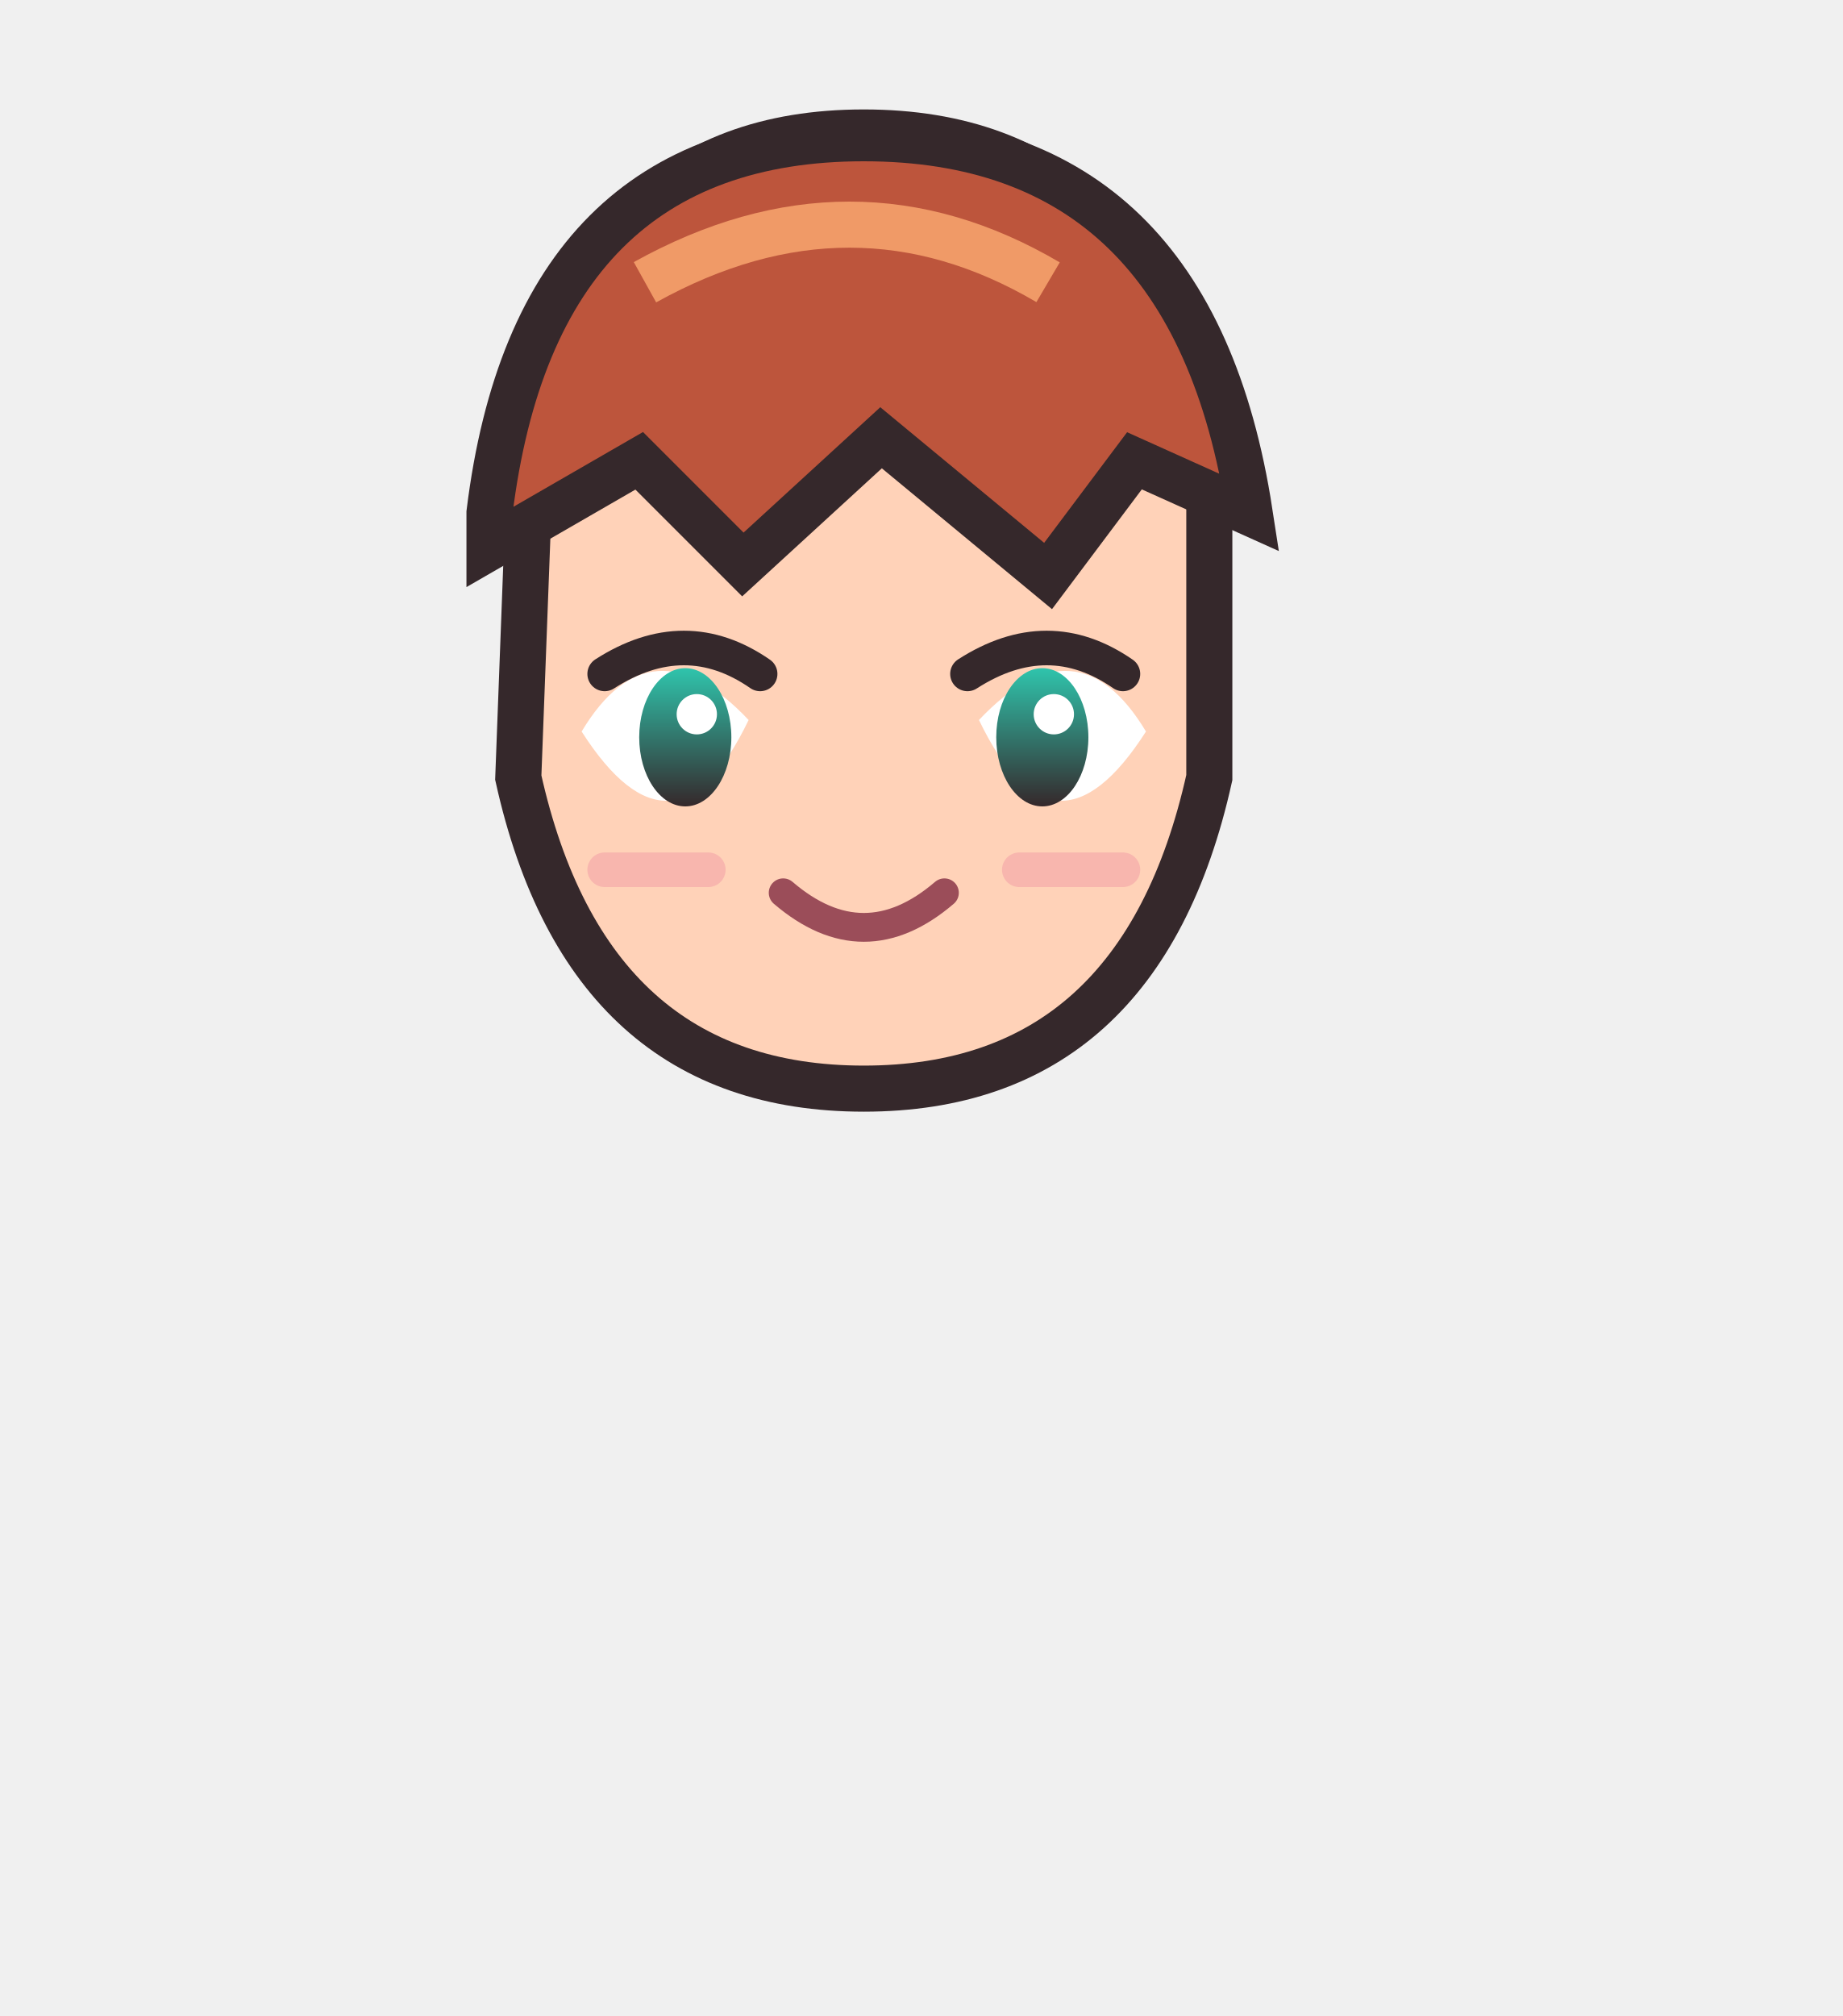
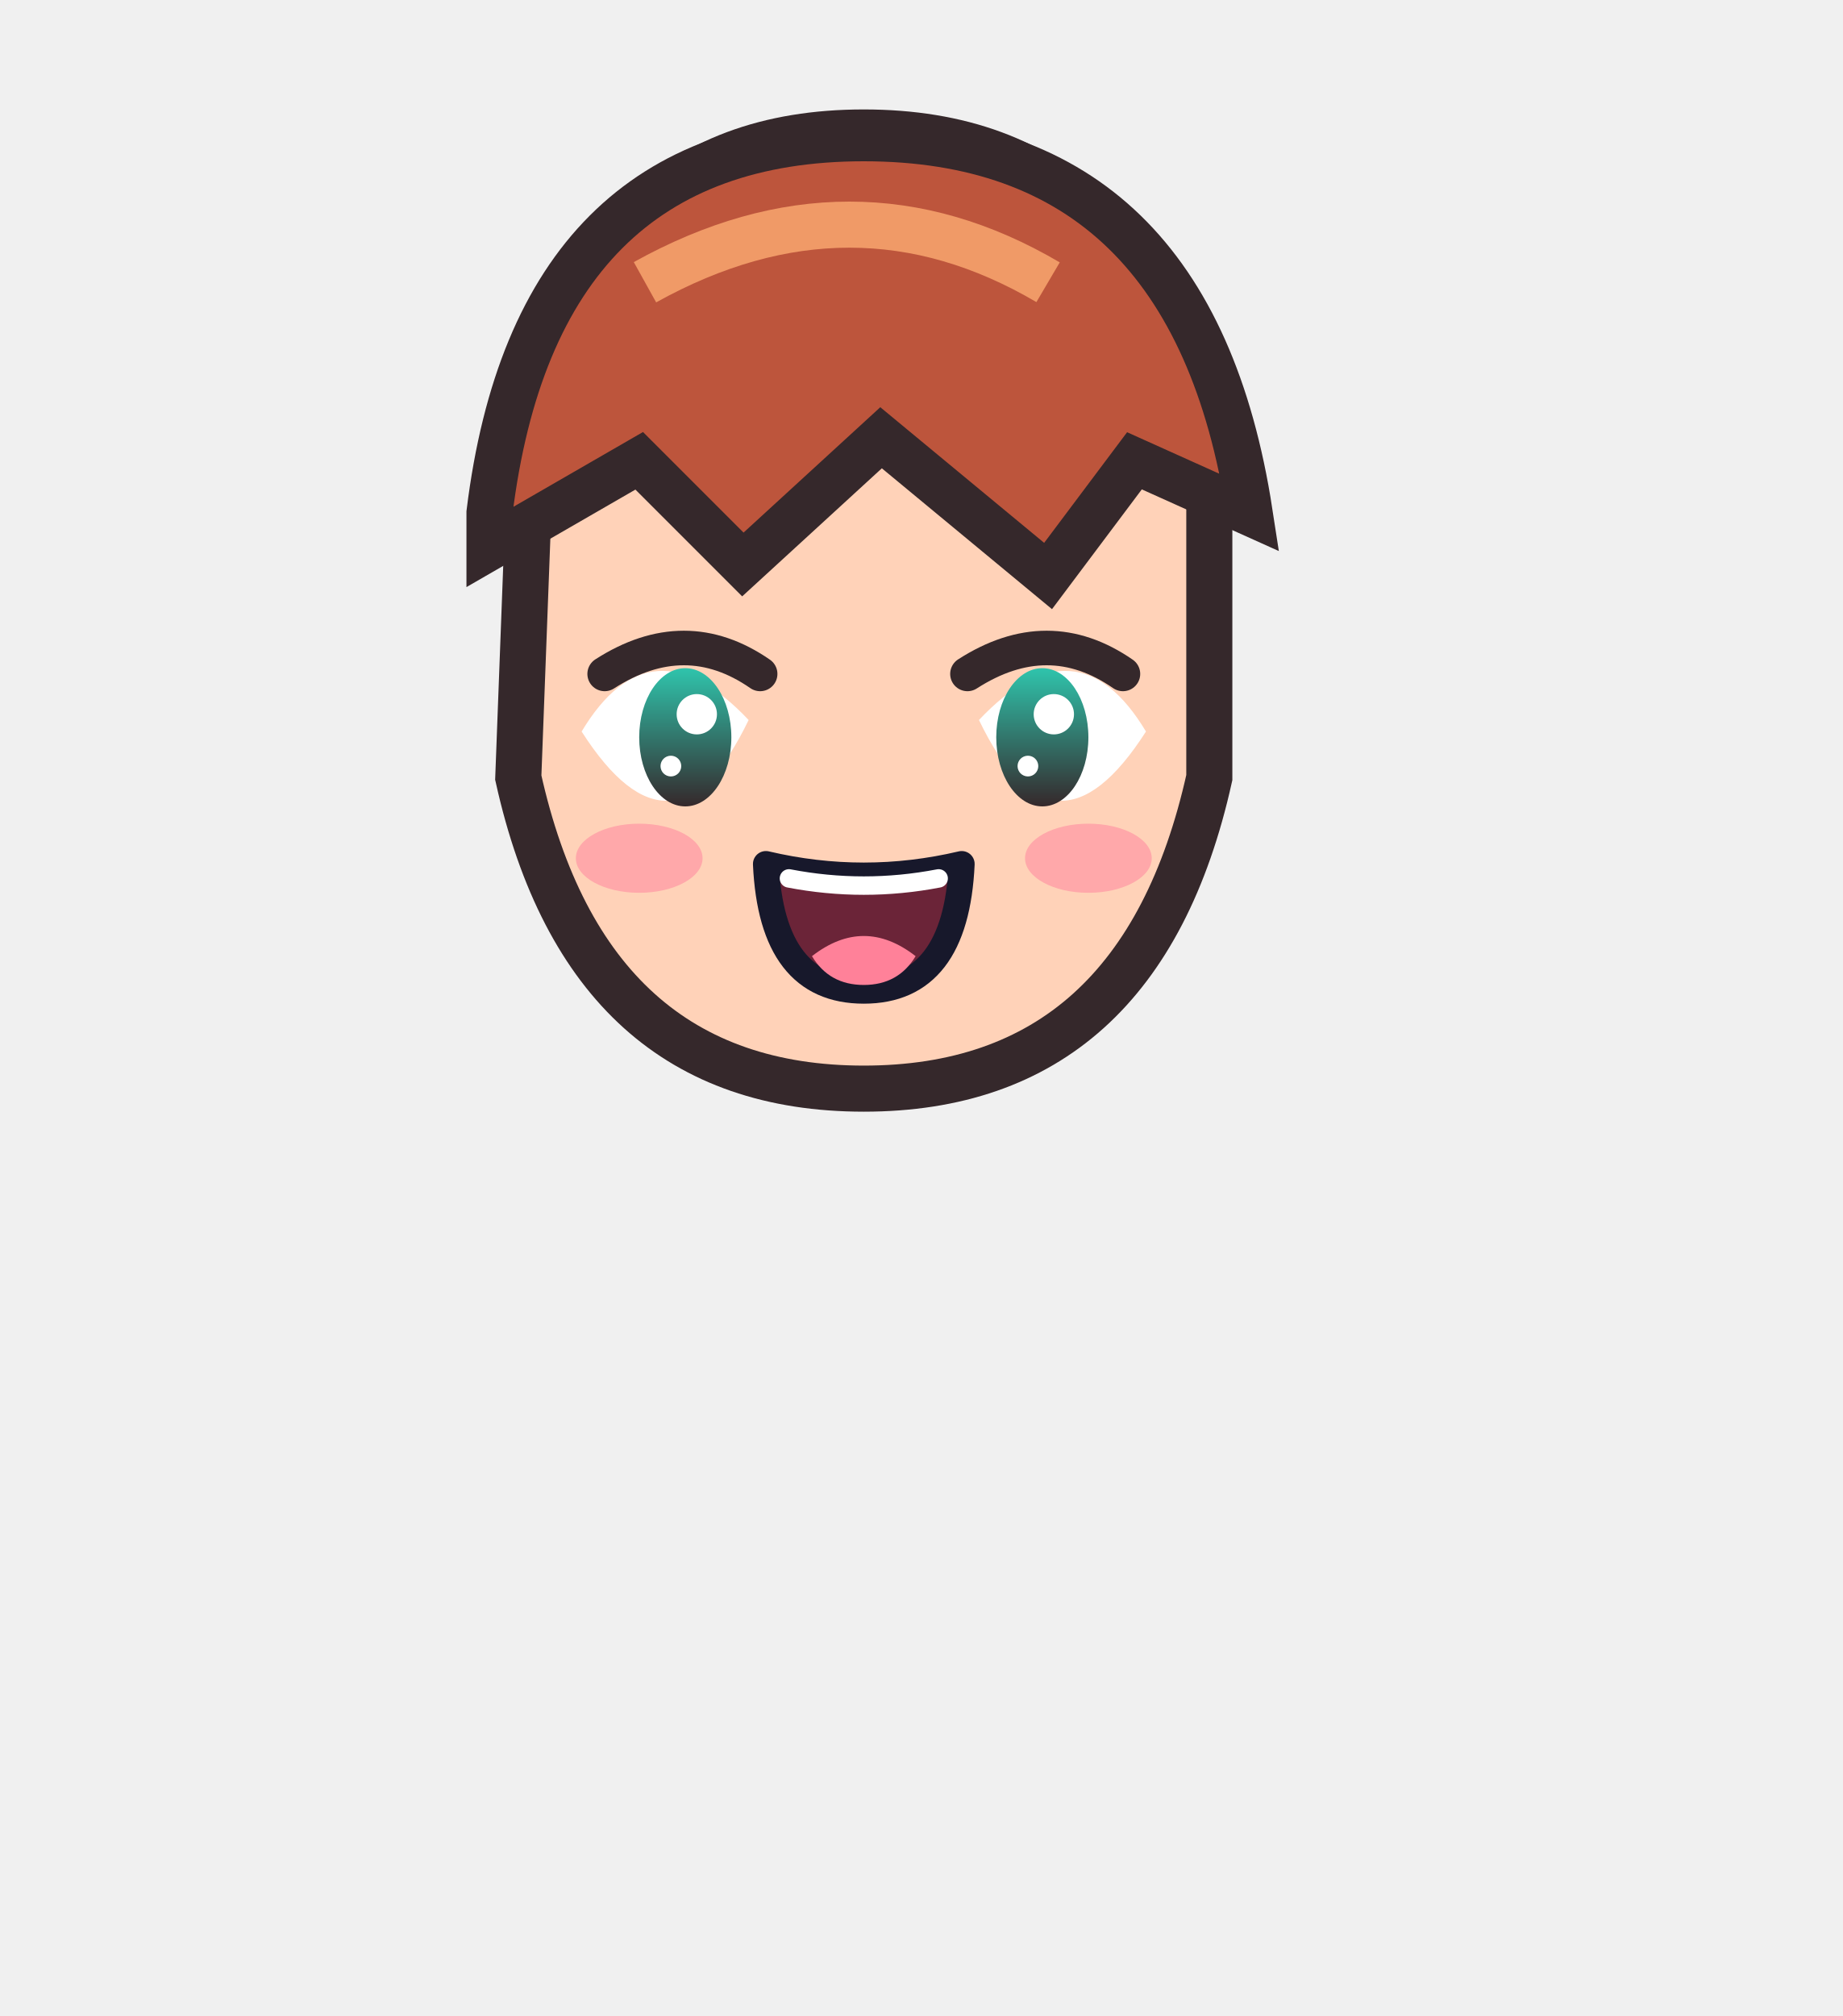
<svg xmlns="http://www.w3.org/2000/svg" viewBox="0 0 320 350">
  <defs>
    <linearGradient id="cloth1" x1="0" y1="0" x2="1" y2="1">
      <stop stop-color="#ff8e68" />
      <stop offset=".56" stop-color="#e96b45" />
      <stop offset="1" stop-color="#c64822" />
    </linearGradient>
    <linearGradient id="eye1" x1="0" y1="0" x2="0" y2="1">
      <stop stop-color="#2fc4ac" />
      <stop offset="1" stop-color="#35282b" />
    </linearGradient>
  </defs>
  <g class="head-group" data-layer="head">
    <path d="M92 82q8-59 58-59t60 59v53q-12 54-60 54t-60-54Z" fill="#ffd2b8" stroke="#35282b" stroke-width="8" />
    <path d="M101 127q12-20 29-2-13 27-29 2M170 125q17-18 29 2-16 25-29-2" fill="#fff" />
    <ellipse cx="119" cy="128" rx="8" ry="12" fill="url(#eye1)" />
    <ellipse cx="181" cy="128" rx="8" ry="12" fill="url(#eye1)" />
    <circle cx="121" cy="124" r="3.5" fill="#fff" />
    <circle cx="183" cy="124" r="3.5" fill="#fff" />
+     <circle cx="116.5" cy="133" r="1.8" fill="#fff" />
+     <circle cx="178.5" cy="133" r="1.8" fill="#fff" />
    <path d="M105 117q14-9 27 0M168 117q14-9 27 0" fill="none" stroke="#35282b" stroke-width="6" stroke-linecap="round" />
-     <path d="M136 155q14 12 28 0" fill="none" stroke="#9b4d59" stroke-width="5" stroke-linecap="round" />
-     <path d="M105 151h18M177 151h18" stroke="#ef94a2" stroke-width="6" opacity=".45" stroke-linecap="round" />
+     <path d="M133 150q17 4 34 0q-1 22-17 22t-17-22Z" fill="#6b2438" stroke="#17182b" stroke-width="4.5" stroke-linejoin="round" />
+     <path d="M137 152.5q13 2.5 26 0" fill="none" stroke="#fff" stroke-width="3.2" stroke-linecap="round" />
+     <path d="M141 166q9-7 18 0q-3 5-9 5t-9-5Z" fill="#ff8199" />
+     <ellipse cx="111" cy="149" rx="11" ry="6" fill="#ff7d9b" opacity=".5" />
+     <ellipse cx="189" cy="149" rx="11" ry="6" fill="#ff7d9b" opacity=".5" />
    <path d="M85 89q8-65 65-65t67 65l-20-9-15 20-29-24-24 22-18-18-26 15Z" fill="#bd553c" stroke="#35282b" stroke-width="8" />
    <path d="M112 49q36-20 70 0" fill="none" stroke="#f09a67" stroke-width="8" />
  </g>
</svg>
